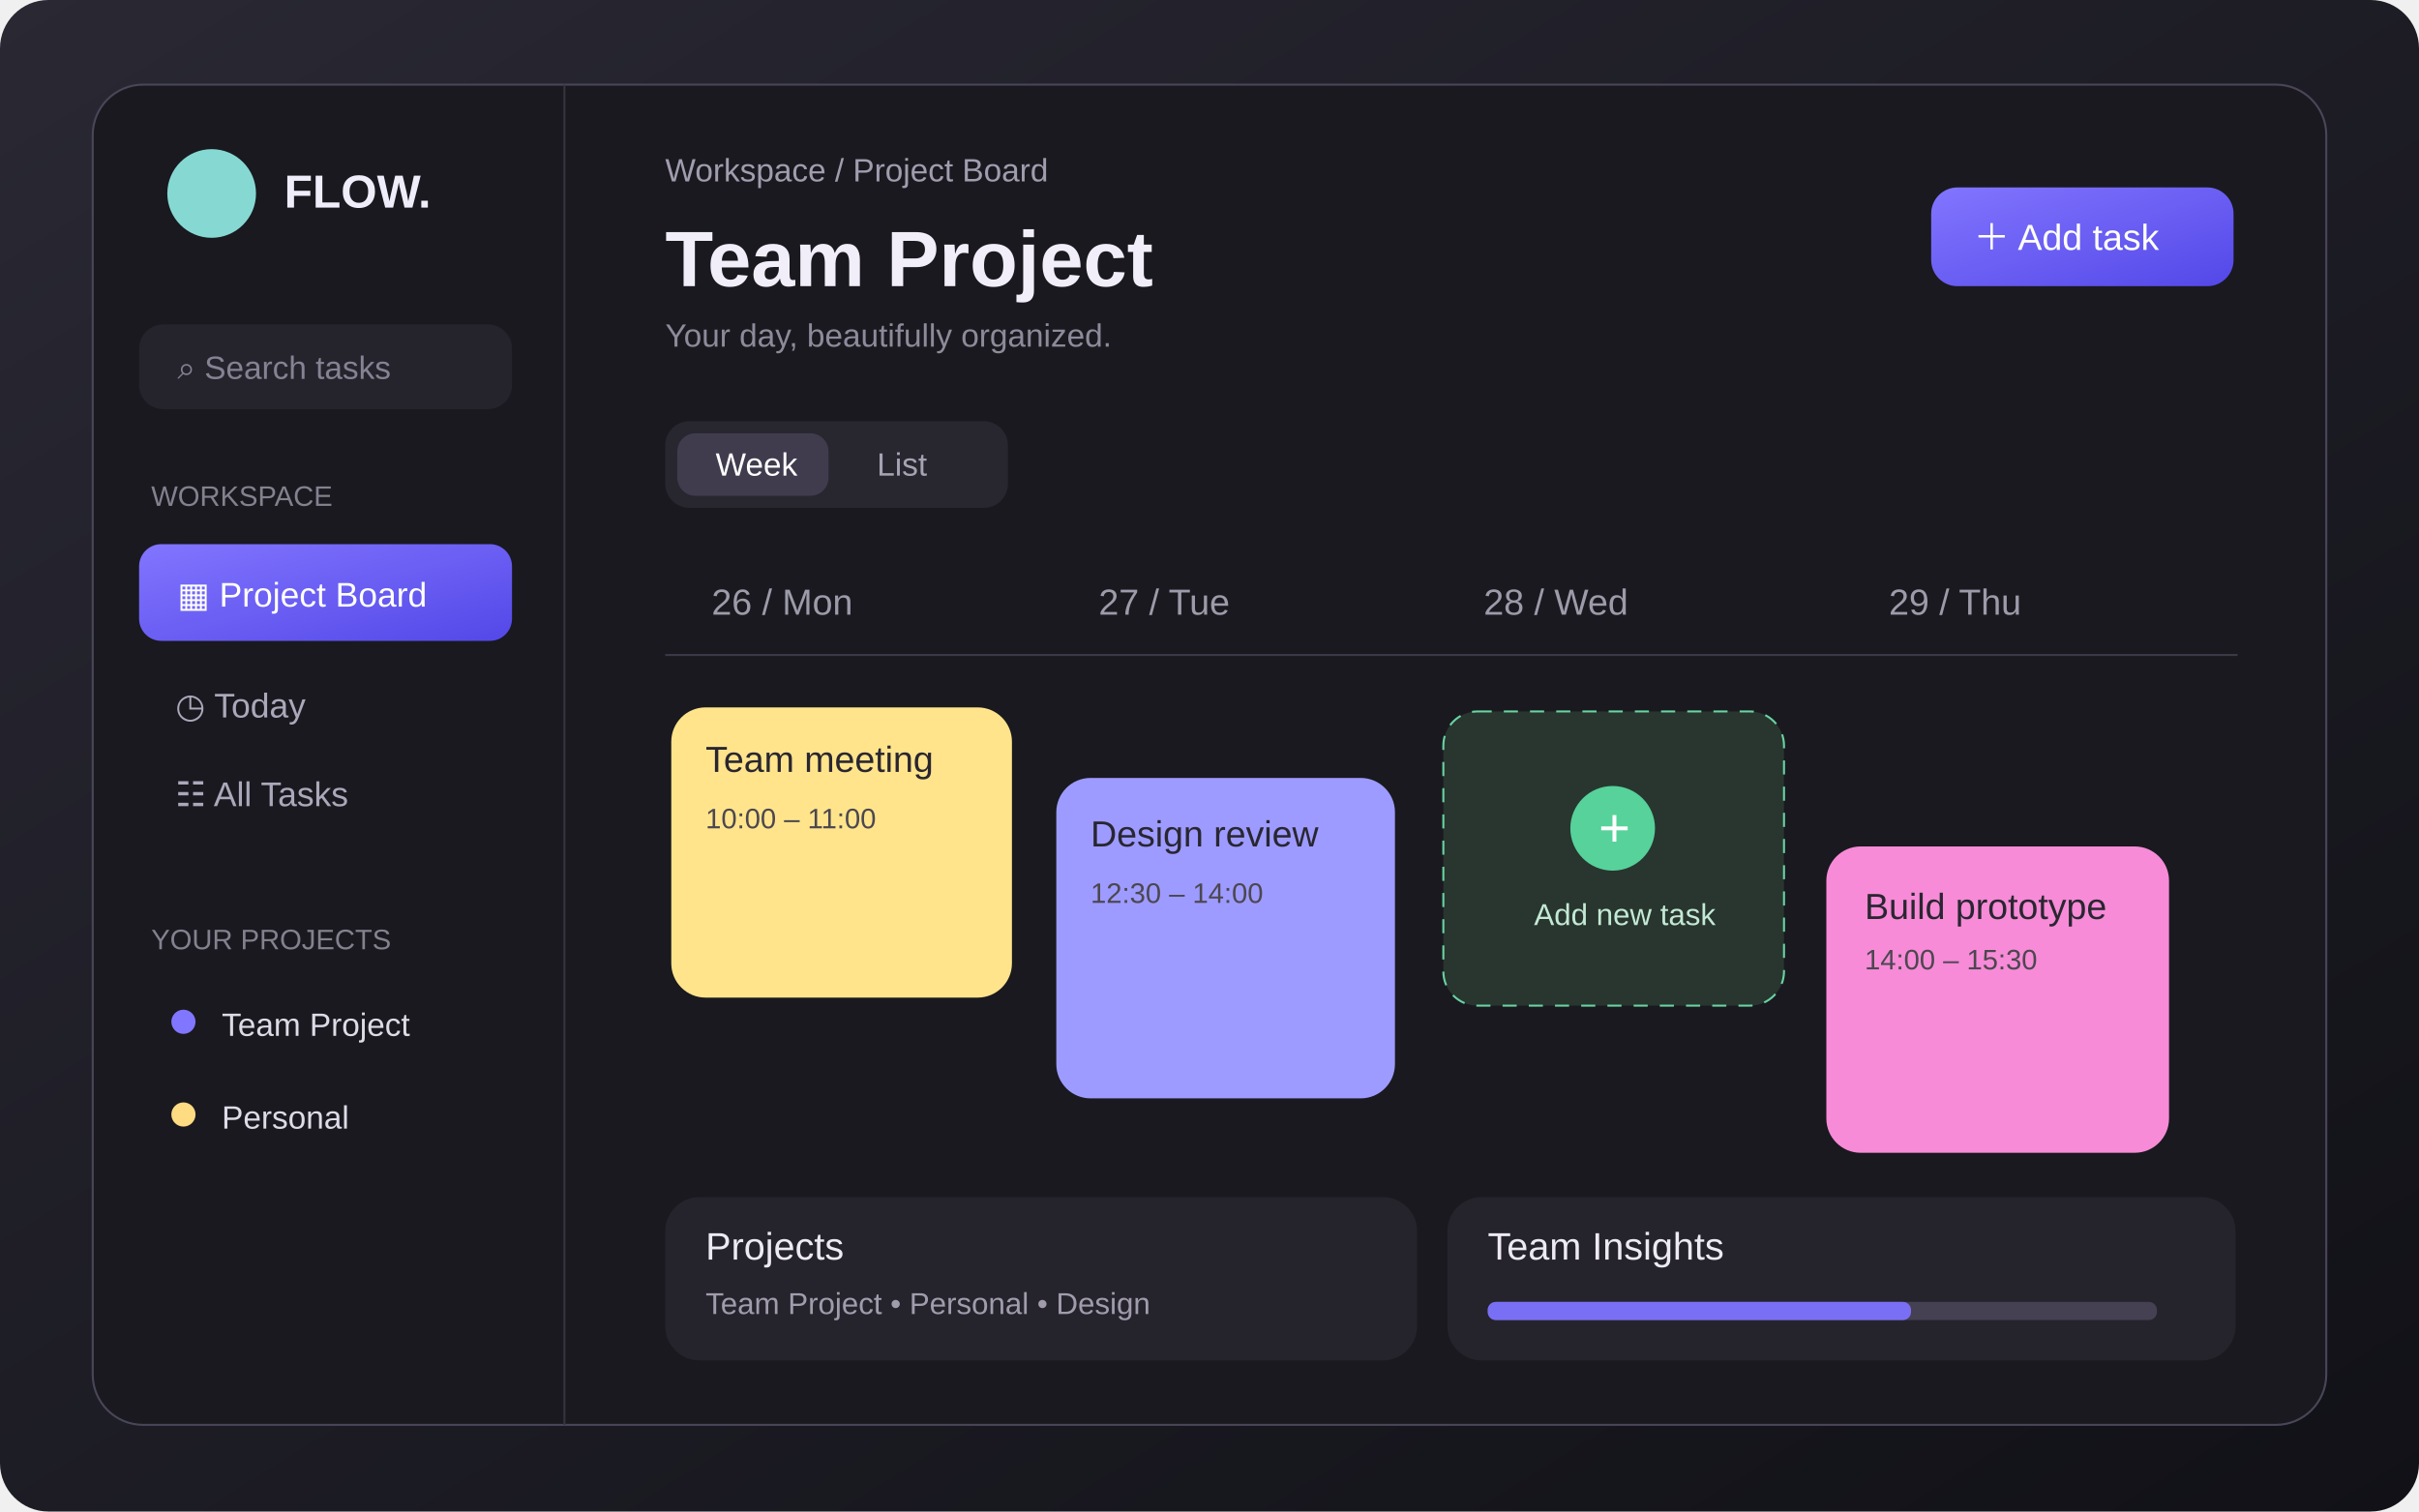
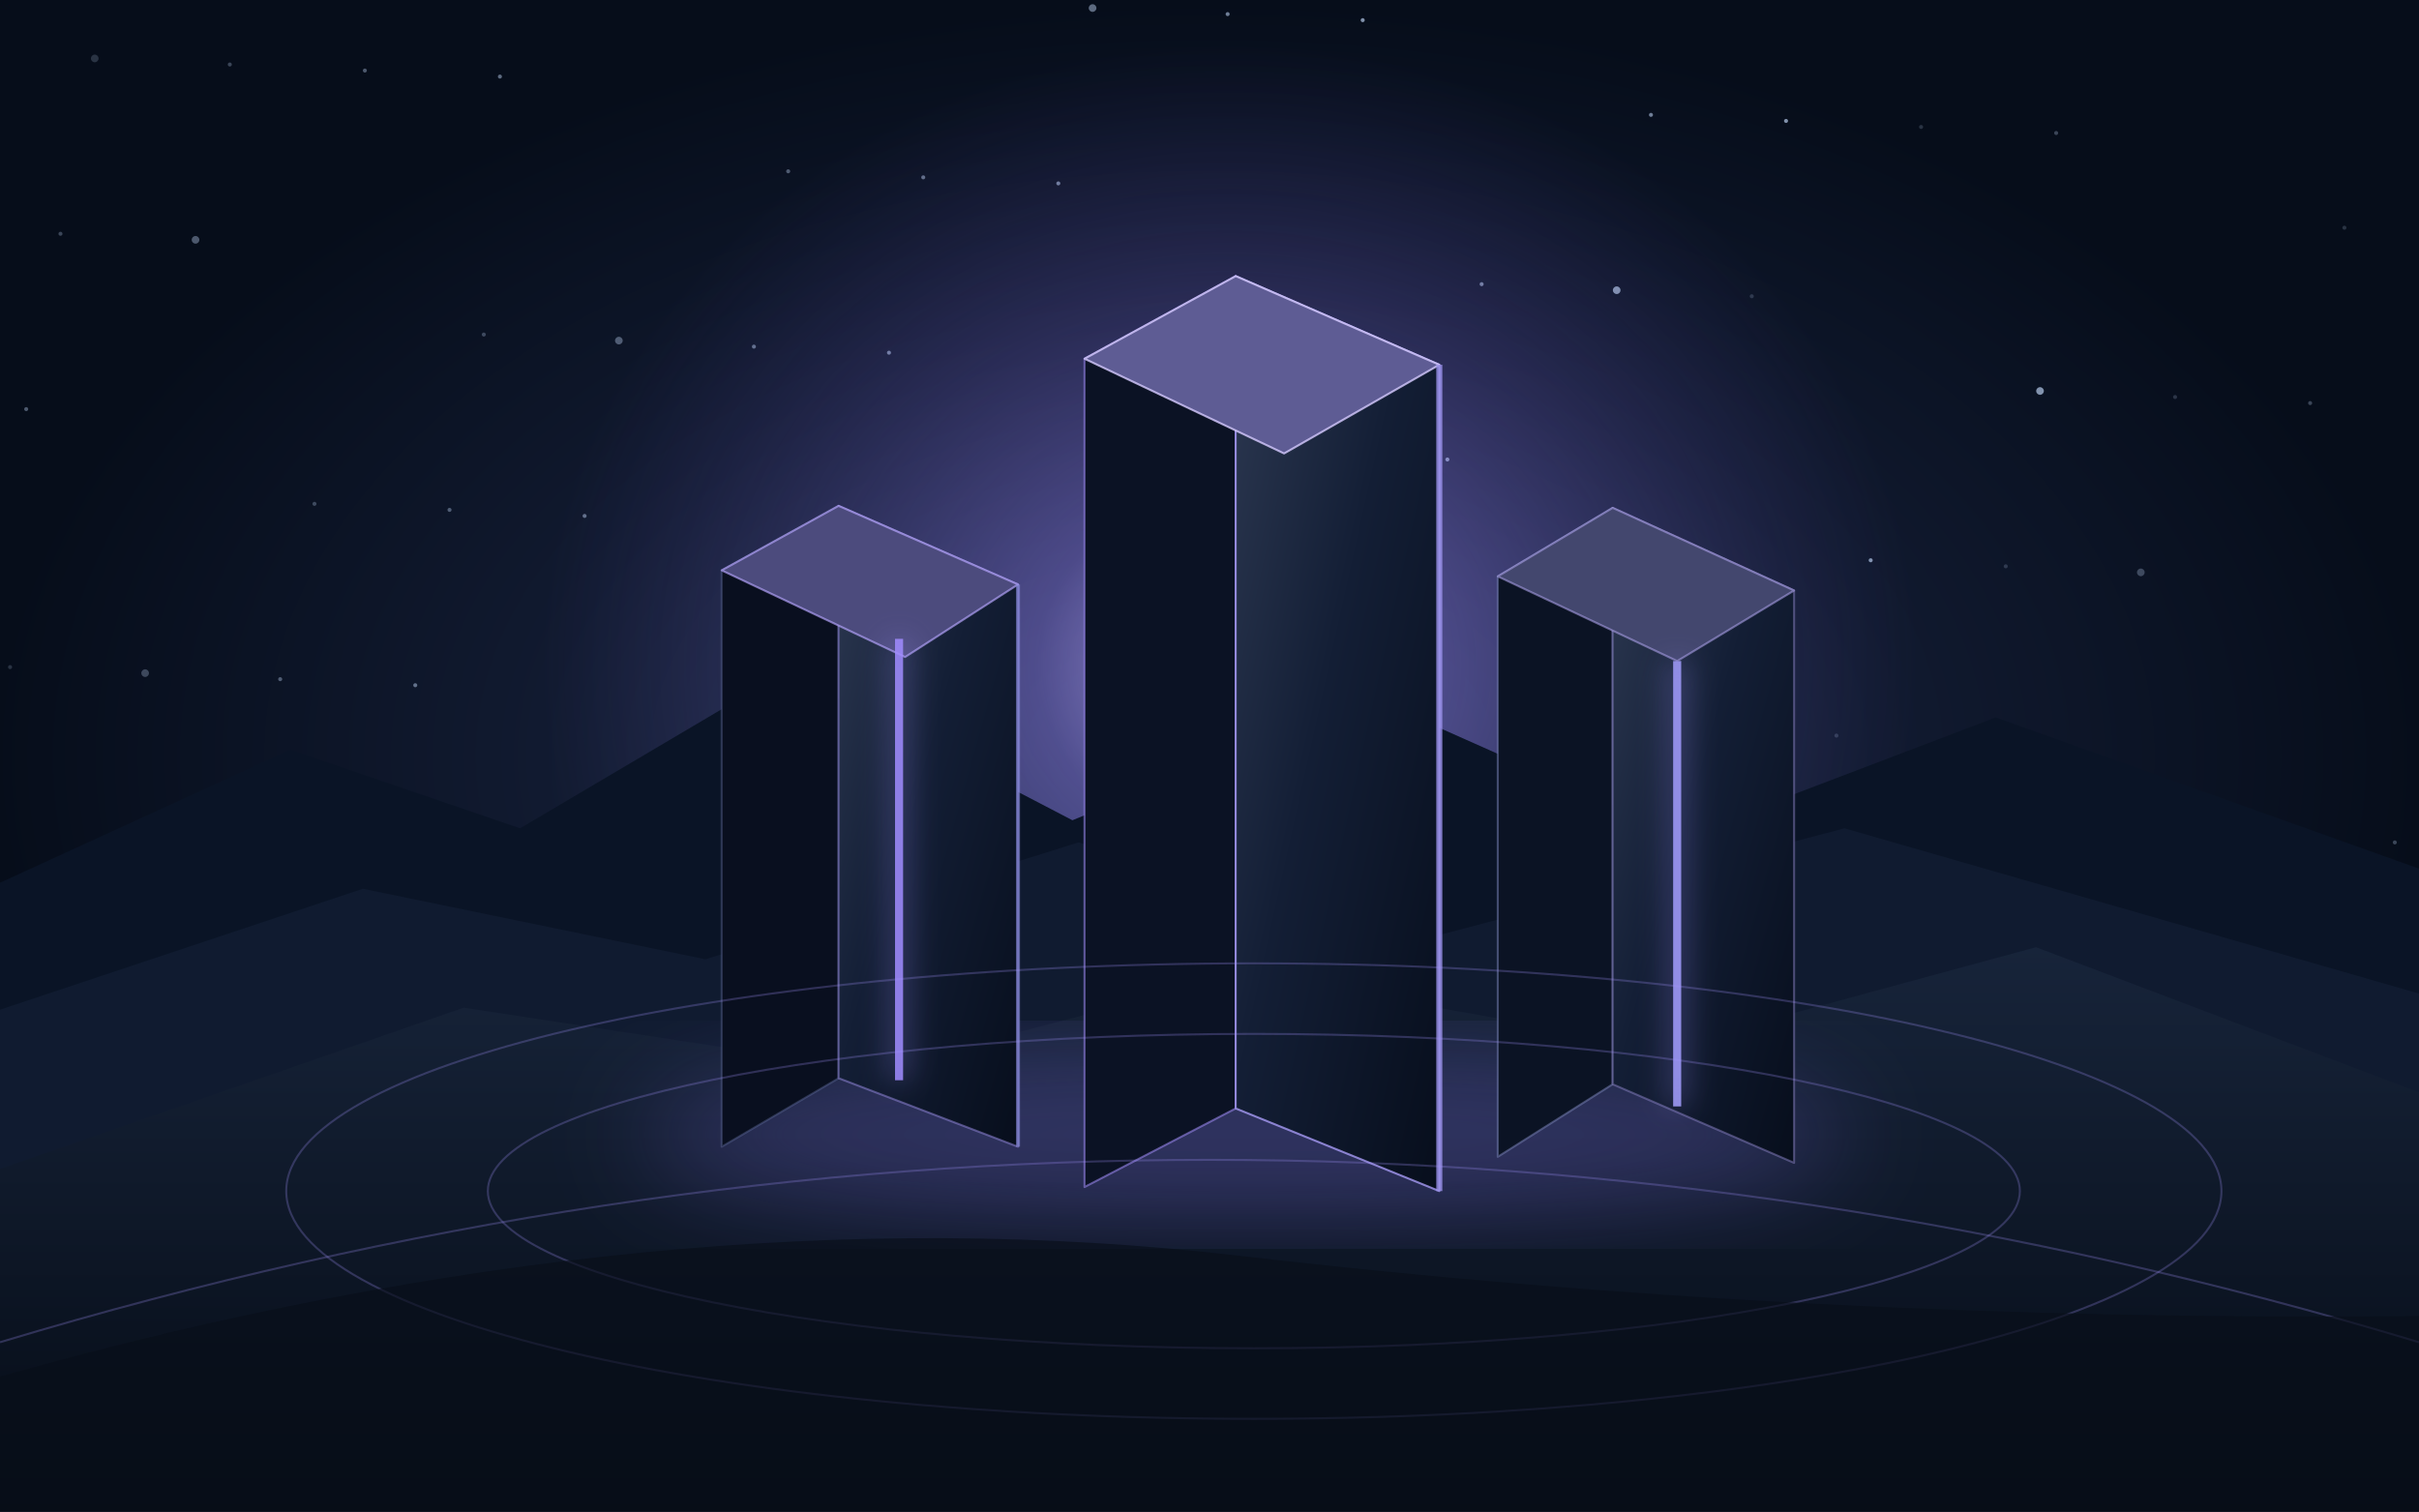
- <svg xmlns="http://www.w3.org/2000/svg" viewBox="0 0 1200 750">
+ <svg xmlns="http://www.w3.org/2000/svg" viewBox="0 0 1200 750" role="img" aria-label="FLOW atmospheric night landscape with luminous violet geometric structures">
  <defs>
-     <linearGradient id="bg" x2="1" y2="1">
-       <stop stop-color="#292833" />
-       <stop offset="1" stop-color="#111117" />
+     <radialGradient id="sky">
+       <stop stop-color="#263552" />
+       <stop offset=".55" stop-color="#111a30" />
+       <stop offset="1" stop-color="#060d1a" />
+     </radialGradient>
+     <radialGradient id="halo">
+       <stop stop-color="#d6c9ff" stop-opacity=".8" />
+       <stop offset=".28" stop-color="#9d83ff" stop-opacity=".38" />
+       <stop offset="1" stop-color="#6551b8" stop-opacity="0" />
+     </radialGradient>
+     <linearGradient id="stone" x1="0" y1="0" x2="1" y2="1">
+       <stop stop-color="#2d3952" />
+       <stop offset=".45" stop-color="#131e35" />
+       <stop offset="1" stop-color="#070e1c" />
    </linearGradient>
-     <linearGradient id="purple" x2="1" y2="1">
-       <stop stop-color="#8275ff" />
-       <stop offset="1" stop-color="#5348e8" />
+     <linearGradient id="edge" x1="0" y1="0" x2="0" y2="1">
+       <stop stop-color="#c8b8ff" />
+       <stop offset=".52" stop-color="#776bdf" />
+       <stop offset="1" stop-color="#2a3d68" />
    </linearGradient>
+     <linearGradient id="floor" x1="0" y1="0" x2="0" y2="1">
+       <stop stop-color="#17243a" />
+       <stop offset="1" stop-color="#050b15" />
+     </linearGradient>
+     <filter id="soft">
+       <feGaussianBlur stdDeviation="25" />
+     </filter>
+     <filter id="light">
+       <feGaussianBlur stdDeviation="7" />
+     </filter>
  </defs>
-   <rect width="1200" height="750" rx="24" fill="url(#bg)" />
-   <rect x="46" y="42" width="1108" height="665" rx="25" fill="#19191f" stroke="#4a4658" />
-   <path d="M280 42v665" stroke="#35333e" />
-   <circle cx="105" cy="96" r="22" fill="#86d9d3" />
-   <text x="141" y="103" fill="#f0edfa" font-size="23" font-family="Arial" font-weight="bold">FLOW.</text>
-   <rect x="69" y="161" width="185" height="42" rx="12" fill="#25242c" />
-   <text x="88" y="188" fill="#858293" font-size="16" font-family="Arial">⌕ Search tasks</text>
-   <text x="75" y="251" fill="#84818f" font-size="14" font-family="Arial">WORKSPACE</text>
-   <rect x="69" y="270" width="185" height="48" rx="11" fill="url(#purple)" />
-   <text x="88" y="301" fill="#fff" font-size="17" font-family="Arial">▦  Project Board</text>
-   <text x="87" y="356" fill="#aaa8ba" font-size="17" font-family="Arial">◷  Today</text>
-   <text x="87" y="400" fill="#aaa8ba" font-size="17" font-family="Arial">☷  All Tasks</text>
-   <text x="75" y="471" fill="#84818f" font-size="14" font-family="Arial">YOUR PROJECTS</text>
-   <circle cx="91" cy="507" r="6" fill="#8176ff" />
-   <text x="110" y="514" fill="#dedbe7" font-size="16" font-family="Arial">Team Project</text>
-   <circle cx="91" cy="553" r="6" fill="#ffdb82" />
-   <text x="110" y="560" fill="#dedbe7" font-size="16" font-family="Arial">Personal</text>
-   <text x="330" y="90" fill="#a19cae" font-size="16" font-family="Arial">Workspace / Project Board</text>
-   <text x="330" y="142" fill="#f1eef9" font-size="39" font-family="Arial" font-weight="bold">Team Project</text>
-   <text x="330" y="172" fill="#8d8b9a" font-size="16" font-family="Arial">Your day, beautifully organized.</text>
-   <rect x="958" y="93" width="150" height="49" rx="13" fill="url(#purple)" />
-   <text x="979" y="124" fill="#fff" font-size="18" font-family="Arial">＋ Add task</text>
-   <rect x="330" y="209" width="170" height="43" rx="12" fill="#282730" />
-   <rect x="336" y="215" width="75" height="31" rx="9" fill="#403c4e" />
-   <text x="355" y="236" fill="#fff" font-size="16" font-family="Arial">Week</text>
-   <text x="435" y="236" fill="#a7a3b3" font-size="16" font-family="Arial">List</text>
-   <g font-family="Arial" fill="#9d9ba9" font-size="18">
-     <text x="353" y="305">26 / Mon</text>
-     <text x="545" y="305">27 / Tue</text>
-     <text x="736" y="305">28 / Wed</text>
-     <text x="937" y="305">29 / Thu</text>
+   <rect width="1200" height="750" fill="url(#sky)" />
+   <g>
+     <circle cx="47" cy="29" r="1.9" fill="#c7ddff" opacity="0.18" />
+     <circle cx="240" cy="166" r="1" fill="#c7ddff" opacity="0.27" />
+     <circle cx="433" cy="303" r="1" fill="#c7ddff" opacity="0.36" />
+     <circle cx="626" cy="440" r="1" fill="#c7ddff" opacity="0.45" />
+     <circle cx="819" cy="57" r="1" fill="#c7ddff" opacity="0.54" />
+     <circle cx="1012" cy="194" r="1.9" fill="#c7ddff" opacity="0.63" />
+     <circle cx="5" cy="331" r="1" fill="#c7ddff" opacity="0.18" />
+     <circle cx="198" cy="468" r="1" fill="#c7ddff" opacity="0.27" />
+     <circle cx="391" cy="85" r="1" fill="#c7ddff" opacity="0.36" />
+     <circle cx="584" cy="222" r="1" fill="#c7ddff" opacity="0.45" />
+     <circle cx="777" cy="359" r="1.9" fill="#c7ddff" opacity="0.54" />
+     <circle cx="970" cy="496" r="1" fill="#c7ddff" opacity="0.63" />
+     <circle cx="1163" cy="113" r="1" fill="#c7ddff" opacity="0.18" />
+     <circle cx="156" cy="250" r="1" fill="#c7ddff" opacity="0.27" />
+     <circle cx="349" cy="387" r="1" fill="#c7ddff" opacity="0.36" />
+     <circle cx="542" cy="4" r="1.9" fill="#c7ddff" opacity="0.45" />
+     <circle cx="735" cy="141" r="1" fill="#c7ddff" opacity="0.54" />
+     <circle cx="928" cy="278" r="1" fill="#c7ddff" opacity="0.63" />
+     <circle cx="1121" cy="415" r="1" fill="#c7ddff" opacity="0.18" />
+     <circle cx="114" cy="32" r="1" fill="#c7ddff" opacity="0.27" />
+     <circle cx="307" cy="169" r="1.9" fill="#c7ddff" opacity="0.36" />
+     <circle cx="500" cy="306" r="1" fill="#c7ddff" opacity="0.45" />
+     <circle cx="693" cy="443" r="1" fill="#c7ddff" opacity="0.54" />
+     <circle cx="886" cy="60" r="1" fill="#c7ddff" opacity="0.63" />
+     <circle cx="1079" cy="197" r="1" fill="#c7ddff" opacity="0.18" />
+     <circle cx="72" cy="334" r="1.9" fill="#c7ddff" opacity="0.27" />
+     <circle cx="265" cy="471" r="1" fill="#c7ddff" opacity="0.36" />
+     <circle cx="458" cy="88" r="1" fill="#c7ddff" opacity="0.45" />
+     <circle cx="651" cy="225" r="1" fill="#c7ddff" opacity="0.54" />
+     <circle cx="844" cy="362" r="1" fill="#c7ddff" opacity="0.63" />
+     <circle cx="1037" cy="499" r="1.9" fill="#c7ddff" opacity="0.18" />
+     <circle cx="30" cy="116" r="1" fill="#c7ddff" opacity="0.27" />
+     <circle cx="223" cy="253" r="1" fill="#c7ddff" opacity="0.36" />
+     <circle cx="416" cy="390" r="1" fill="#c7ddff" opacity="0.45" />
+     <circle cx="609" cy="7" r="1" fill="#c7ddff" opacity="0.54" />
+     <circle cx="802" cy="144" r="1.9" fill="#c7ddff" opacity="0.63" />
+     <circle cx="995" cy="281" r="1" fill="#c7ddff" opacity="0.18" />
+     <circle cx="1188" cy="418" r="1" fill="#c7ddff" opacity="0.27" />
+     <circle cx="181" cy="35" r="1" fill="#c7ddff" opacity="0.36" />
+     <circle cx="374" cy="172" r="1" fill="#c7ddff" opacity="0.45" />
+     <circle cx="567" cy="309" r="1.9" fill="#c7ddff" opacity="0.54" />
+     <circle cx="760" cy="446" r="1" fill="#c7ddff" opacity="0.63" />
+     <circle cx="953" cy="63" r="1" fill="#c7ddff" opacity="0.18" />
+     <circle cx="1146" cy="200" r="1" fill="#c7ddff" opacity="0.27" />
+     <circle cx="139" cy="337" r="1" fill="#c7ddff" opacity="0.36" />
+     <circle cx="332" cy="474" r="1.9" fill="#c7ddff" opacity="0.45" />
+     <circle cx="525" cy="91" r="1" fill="#c7ddff" opacity="0.54" />
+     <circle cx="718" cy="228" r="1" fill="#c7ddff" opacity="0.63" />
+     <circle cx="911" cy="365" r="1" fill="#c7ddff" opacity="0.18" />
+     <circle cx="1104" cy="502" r="1" fill="#c7ddff" opacity="0.27" />
+     <circle cx="97" cy="119" r="1.9" fill="#c7ddff" opacity="0.36" />
+     <circle cx="290" cy="256" r="1" fill="#c7ddff" opacity="0.45" />
+     <circle cx="483" cy="393" r="1" fill="#c7ddff" opacity="0.54" />
+     <circle cx="676" cy="10" r="1" fill="#c7ddff" opacity="0.63" />
+     <circle cx="869" cy="147" r="1" fill="#c7ddff" opacity="0.18" />
+     <circle cx="1062" cy="284" r="1.9" fill="#c7ddff" opacity="0.27" />
+     <circle cx="55" cy="421" r="1" fill="#c7ddff" opacity="0.36" />
+     <circle cx="248" cy="38" r="1" fill="#c7ddff" opacity="0.45" />
+     <circle cx="441" cy="175" r="1" fill="#c7ddff" opacity="0.54" />
+     <circle cx="634" cy="312" r="1" fill="#c7ddff" opacity="0.63" />
+     <circle cx="827" cy="449" r="1.9" fill="#c7ddff" opacity="0.18" />
+     <circle cx="1020" cy="66" r="1" fill="#c7ddff" opacity="0.27" />
+     <circle cx="13" cy="203" r="1" fill="#c7ddff" opacity="0.36" />
+     <circle cx="206" cy="340" r="1" fill="#c7ddff" opacity="0.45" />
+     <circle cx="399" cy="477" r="1" fill="#c7ddff" opacity="0.54" />
  </g>
-   <g stroke="#3b3946">
-     <path d="M330 325h780" />
+   <ellipse cx="610" cy="330" rx="340" ry="310" fill="url(#halo)" />
+   <path d="M0 438 144 372 258 411 390 333 532 407 680 346 835 415 990 356 1200 431V750H0Z" fill="#0a1426" />
+   <path d="M0 501 180 441 350 476 535 418 710 465 915 411 1200 493V750H0Z" fill="#101b30" />
+   <path d="M0 580 230 500 433 531 617 483 826 520 1010 470 1200 542V750H0Z" fill="url(#floor)" />
+   <ellipse cx="617" cy="563" rx="300" ry="47" fill="#907bff" opacity=".24" filter="url(#soft)" />
+   <g stroke-linejoin="round">
+     <path d="M358 283 416 251 416 535 358 569Z" fill="#090f1f" stroke="#6671a3" stroke-opacity=".4" />
+     <path d="M416 251 505 290 505 569 416 535Z" fill="url(#stone)" stroke="#8e83d5" stroke-opacity=".55" />
+     <path d="M358 283 416 251 505 290 449 326Z" fill="#4c4b7d" stroke="#b7a7ff" stroke-opacity=".65" />
+     <path d="M446 317V536" stroke="#a18bff" stroke-width="4" opacity=".85" />
+     <path d="M505 290 505 569" stroke="#8b8de1" stroke-width="2" opacity=".6" />
+     <path d="M538 178 613 137 613 550 538 589Z" fill="#0b1224" stroke="#9784e9" stroke-opacity=".6" />
+     <path d="M613 137 714 181 714 591 613 550Z" fill="url(#stone)" stroke="#afa2ff" stroke-opacity=".75" />
+     <path d="M538 178 613 137 714 181 637 225Z" fill="#5e5c94" stroke="#d5caff" stroke-opacity=".8" />
+     <path d="M637 225V564" stroke="url(#edge)" stroke-width="6" />
+     <path d="M714 181V591" stroke="#9b92ec" stroke-width="3" opacity=".8" />
+     <path d="M743 286 800 252 800 538 743 574Z" fill="#0b1324" stroke="#757db1" stroke-opacity=".55" />
+     <path d="M800 252 890 293 890 577 800 538Z" fill="url(#stone)" stroke="#8b83c5" stroke-opacity=".5" />
+     <path d="M743 286 800 252 890 293 832 328Z" fill="#43476e" stroke="#afa4ed" stroke-opacity=".55" />
+     <path d="M832 328V549" stroke="#8e8ce0" stroke-width="4" />
  </g>
-   <rect x="333" y="351" width="169" height="144" rx="17" fill="#ffe48b" />
-   <text x="350" y="383" font-size="18" font-family="Arial" fill="#292631">Team meeting</text>
-   <text x="350" y="411" font-size="14" font-family="Arial" fill="#4c4750">10:00 – 11:00</text>
-   <rect x="524" y="386" width="168" height="159" rx="17" fill="#9d9bff" />
-   <text x="541" y="420" font-size="18" font-family="Arial" fill="#292631">Design review</text>
-   <text x="541" y="448" font-size="14" font-family="Arial" fill="#4c4750">12:30 – 14:00</text>
-   <rect x="716" y="353" width="169" height="146" rx="17" fill="#28362f" stroke="#69d4a2" stroke-dasharray="7 6" />
-   <circle cx="800" cy="411" r="21" fill="#56d29a" />
-   <text x="793" y="420" font-size="27" font-family="Arial" fill="#fff">+</text>
-   <text x="761" y="459" font-size="15" font-family="Arial" fill="#c3e9d5">Add new task</text>
-   <rect x="906" y="420" width="170" height="152" rx="17" fill="#f78bd7" />
-   <text x="925" y="456" font-size="18" font-family="Arial" fill="#292631">Build prototype</text>
-   <text x="925" y="481" font-size="14" font-family="Arial" fill="#4c4750">14:00 – 15:30</text>
-   <rect x="330" y="594" width="373" height="81" rx="17" fill="#25242d" />
-   <text x="350" y="625" font-size="19" font-family="Arial" fill="#eeeaf4">Projects</text>
-   <text x="350" y="652" font-size="15" font-family="Arial" fill="#a19cac">Team Project  •  Personal  •  Design</text>
-   <rect x="718" y="594" width="391" height="81" rx="17" fill="#25242d" />
-   <text x="738" y="625" font-size="19" font-family="Arial" fill="#eeeaf4">Team Insights</text>
-   <rect x="738" y="646" width="332" height="9" rx="4" fill="#454052" />
-   <rect x="738" y="646" width="210" height="9" rx="4" fill="#796ff5" />
+   <path d="M637 225V564" stroke="#b6a3ff" stroke-width="15" opacity=".32" filter="url(#light)" />
+   <path d="M446 317V536M832 328V549" stroke="#9d91ff" stroke-width="12" opacity=".24" filter="url(#light)" />
+   <g fill="none" stroke="#a597ff" stroke-opacity=".25">
+     <ellipse cx="622" cy="591" rx="380" ry="78" />
+     <ellipse cx="622" cy="591" rx="480" ry="113" />
+     <path d="M0 666Q600 485 1200 666" />
+   </g>
+   <path d="M0 683Q330 590 614 623T1200 653V750H0Z" fill="#070e19" opacity=".65" />
</svg>
